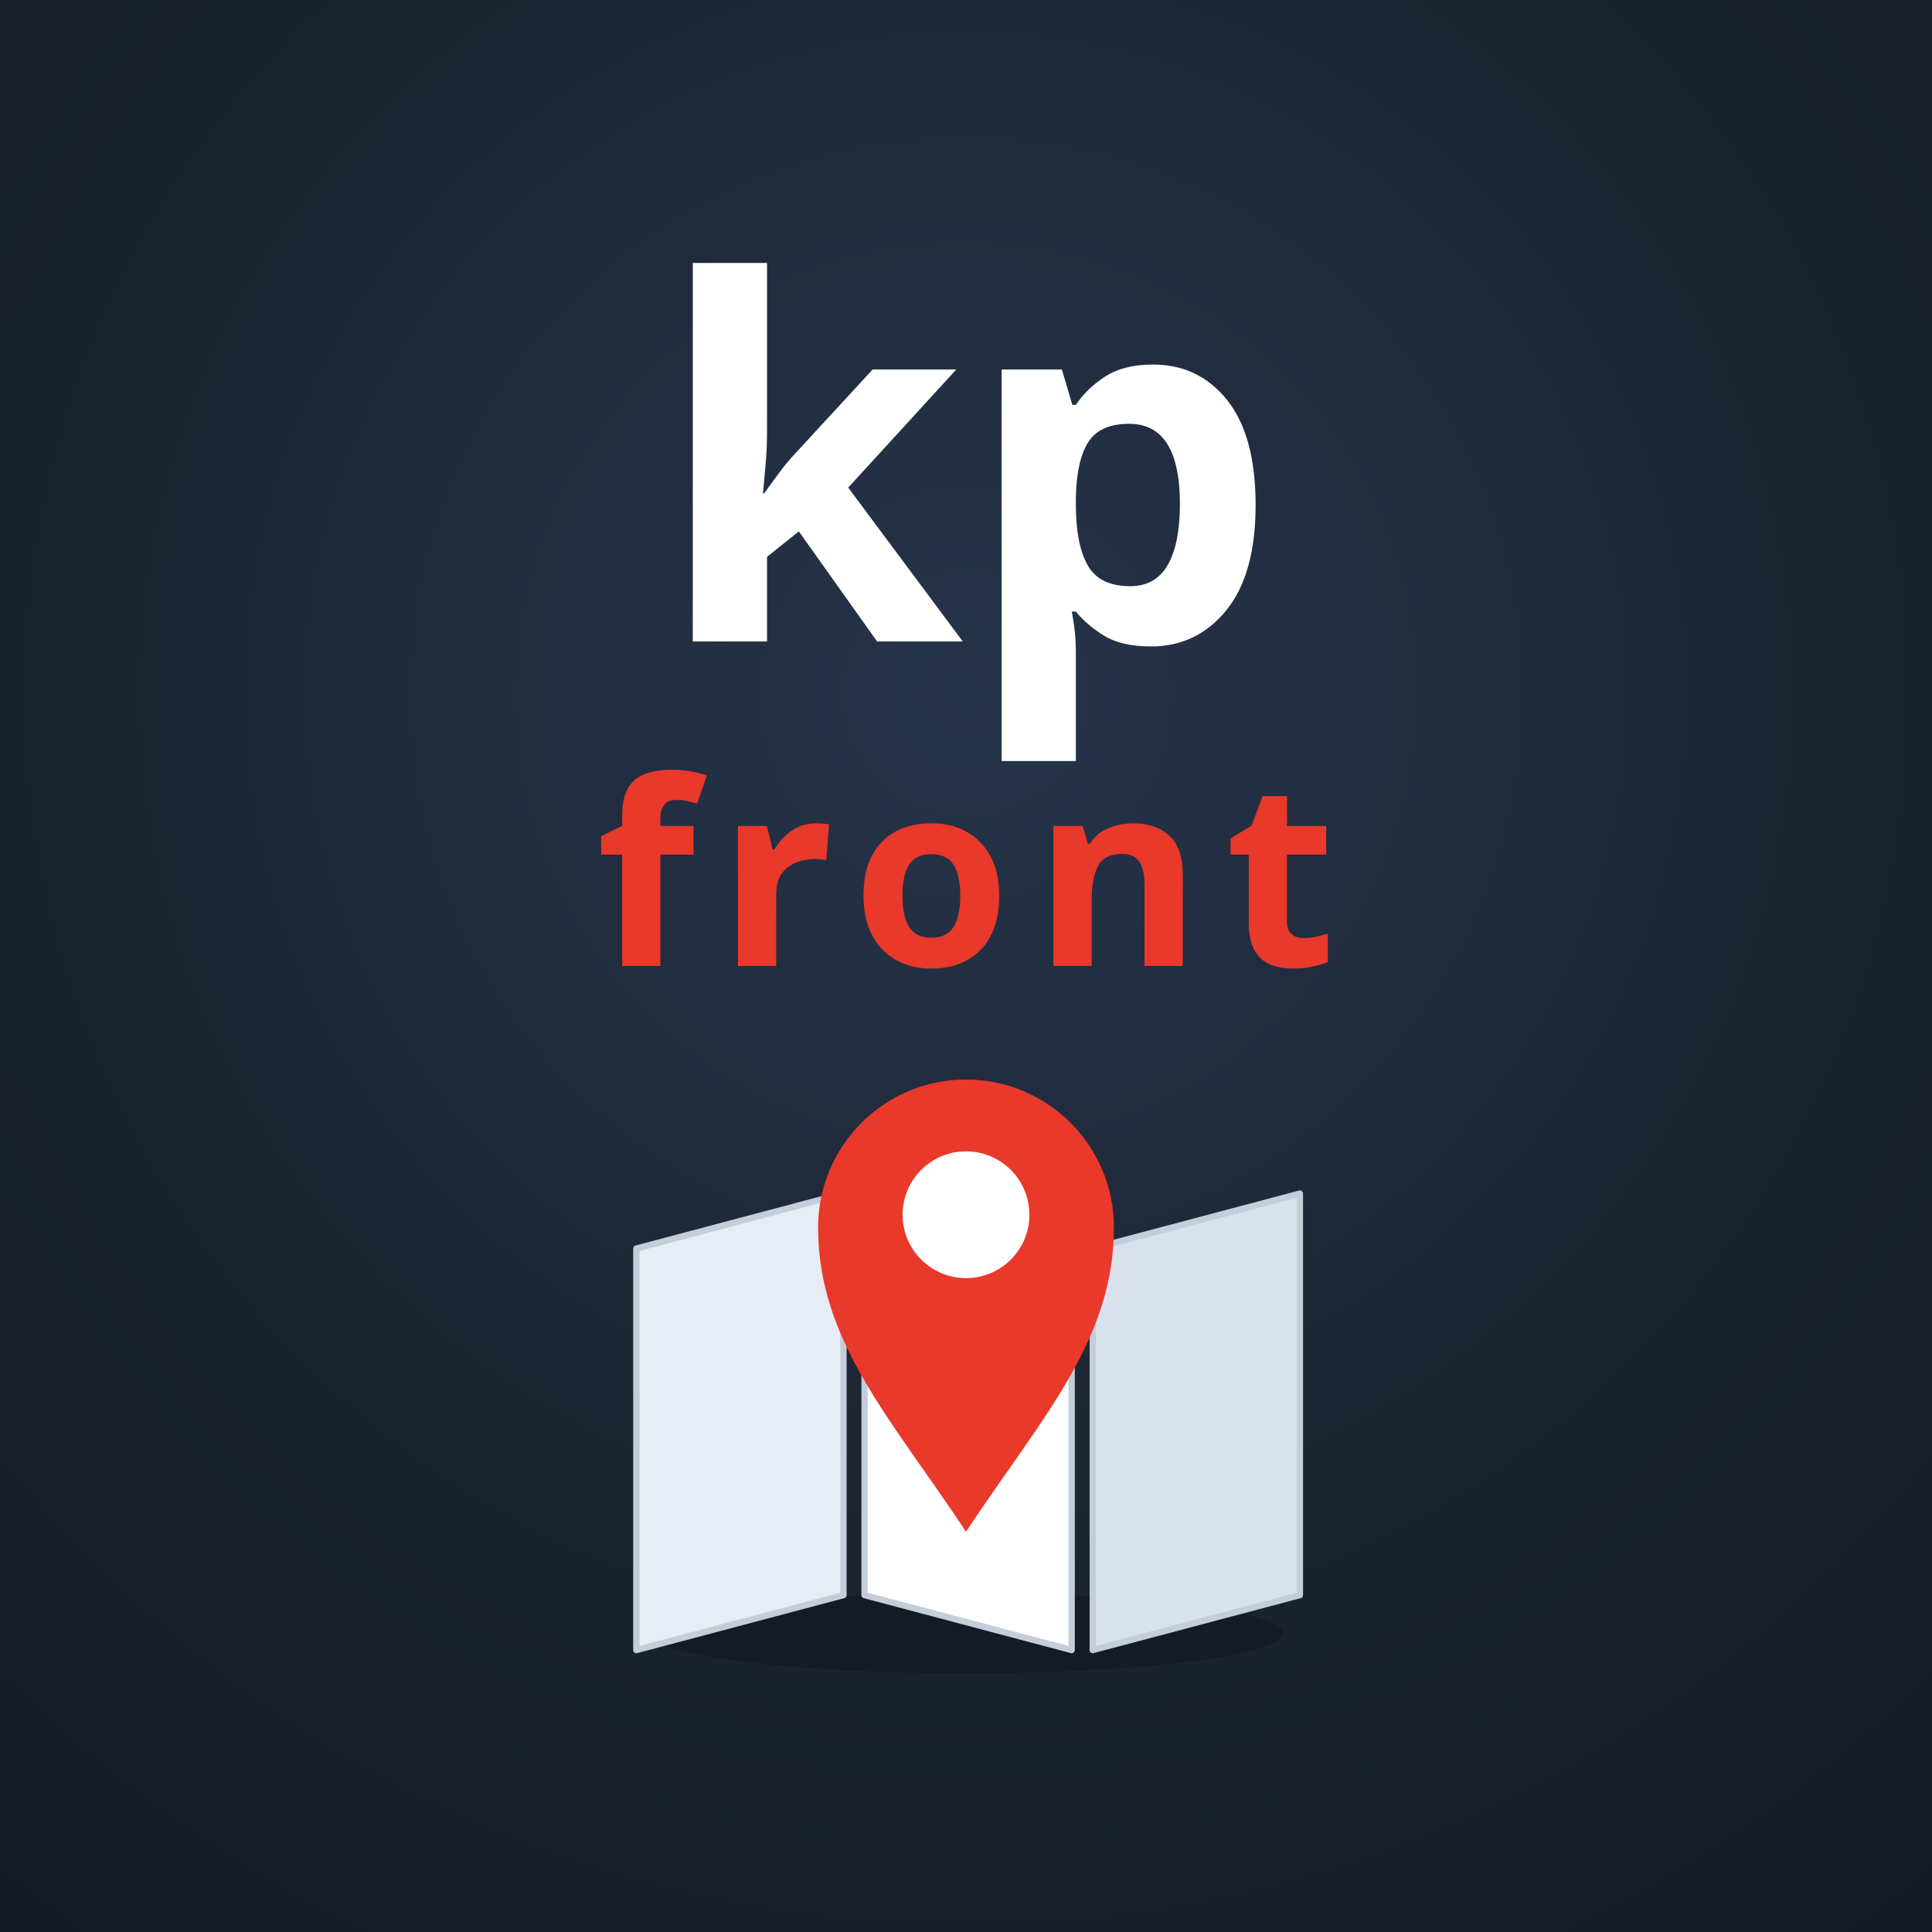
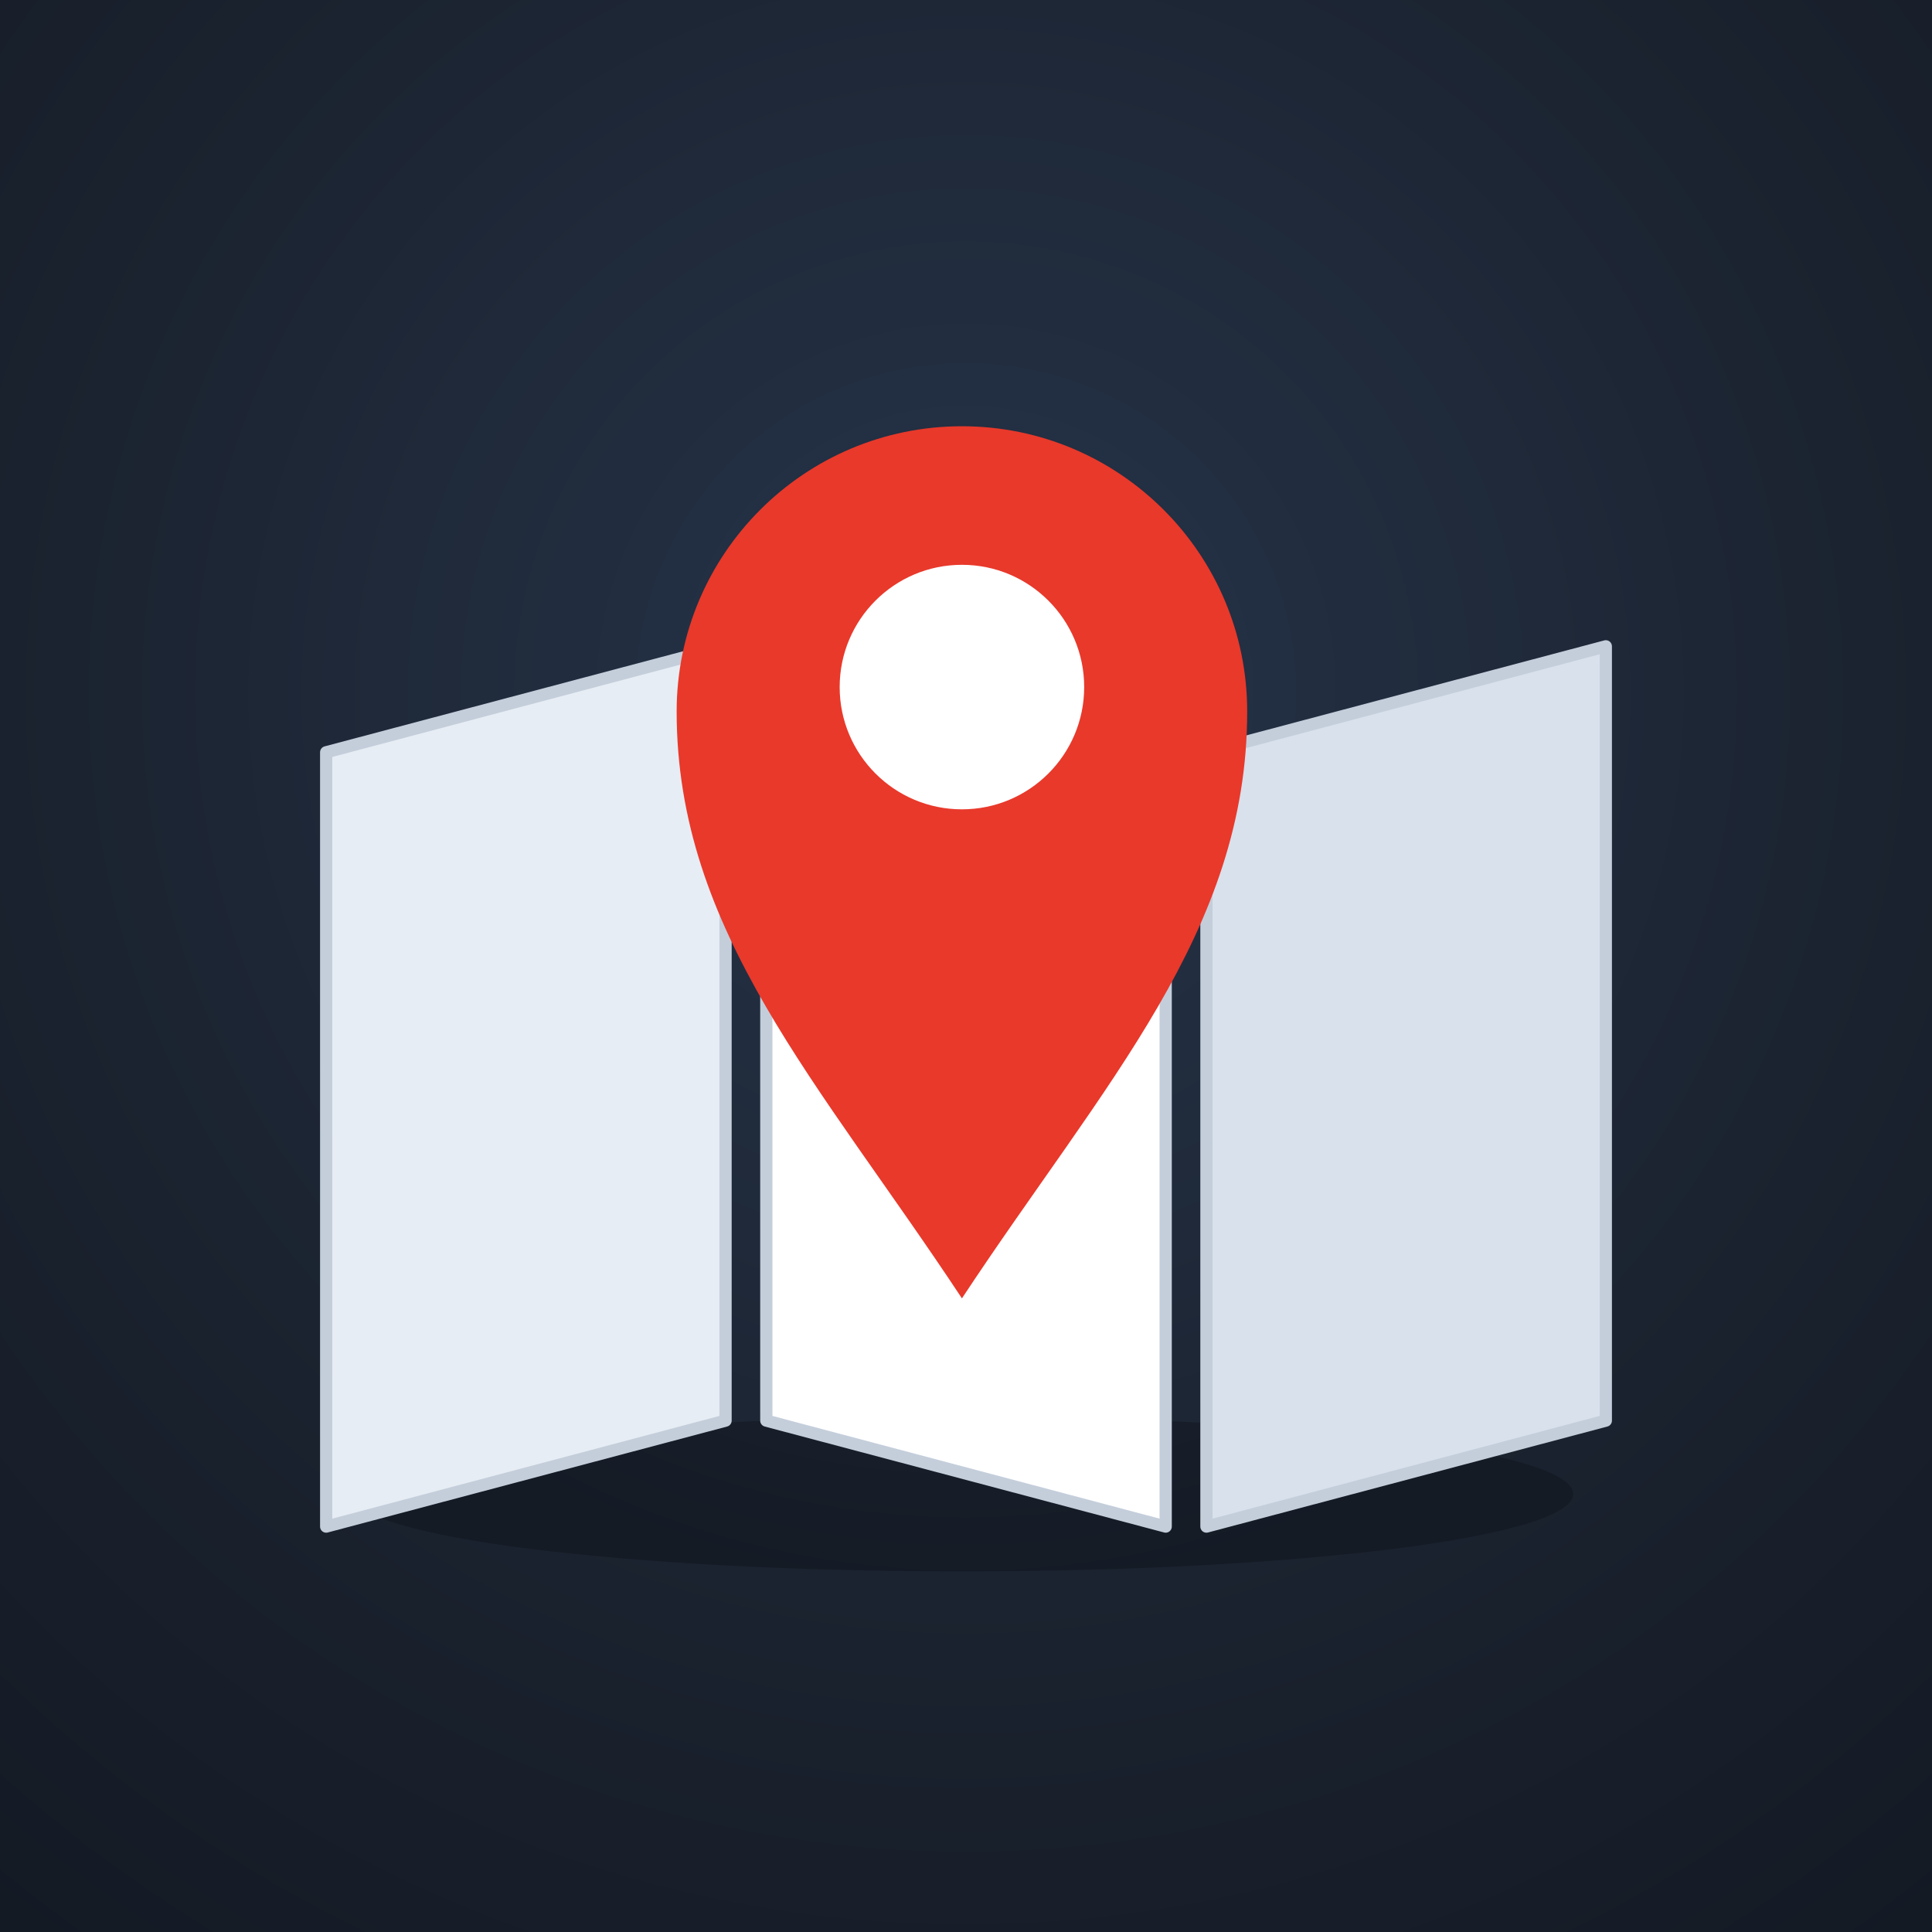
<svg xmlns="http://www.w3.org/2000/svg" width="512" height="512" viewBox="0 0 512 512">
  <defs>
    <radialGradient id="bg" cx="50%" cy="36%" r="80%">
      <stop offset="0%" stop-color="#26344a" />
      <stop offset="58%" stop-color="#1b2330" />
      <stop offset="100%" stop-color="#141a24" />
    </radialGradient>
  </defs>
  <rect width="512" height="512" fill="url(#bg)" />
-   <g transform="translate(256 256) scale(1.0) translate(-256 -262)">
-     <text x="256" y="176" font-family="Avenir Next" font-weight="800" font-size="132" text-anchor="middle" fill="#fff">kp</text>
-     <text x="256" y="262" font-family="Avenir Next" font-weight="600" font-size="68" letter-spacing="6" text-anchor="middle" fill="#e8392b">front</text>
-     <g transform="translate(256 366) scale(0.56) translate(-256 -268)">
-       <ellipse cx="256" cy="398" rx="150" ry="19" fill="#000" opacity="0.22" />
-       <g stroke="#c4cedb" stroke-width="3" stroke-linejoin="round">
-         <polygon points="100,216 198,190 198,380 100,406" fill="#e7edf4" />
-         <polygon points="208,190 306,216 306,406 208,380" fill="#ffffff" />
-         <polygon points="316,216 414,190 414,380 316,406" fill="#d8e1ec" />
-       </g>
-       <path fill="#e8392b" d="M256 350 C221 297 186 260 186 206 A70 70 0 1 1 326 206 C326 260 291 297 256 350 Z" />
-       <circle cx="256" cy="200" r="30" fill="#fff" />
+   <g transform="translate(256 262) scale(1.08) translate(-257 -274)">
+     <ellipse cx="256" cy="398" rx="150" ry="19" fill="#000" opacity="0.22" />
+     <g stroke="#c4cedb" stroke-width="3" stroke-linejoin="round">
+       <polygon points="100,216 198,190 198,380 100,406" fill="#e7edf4" />
+       <polygon points="208,190 306,216 306,406 208,380" fill="#ffffff" />
+       <polygon points="316,216 414,190 414,380 316,406" fill="#d8e1ec" />
    </g>
+     <path fill="#e8392b" d="M256 350 C221 297 186 260 186 206 A70 70 0 1 1 326 206 C326 260 291 297 256 350 Z" />
+     <circle cx="256" cy="200" r="30" fill="#fff" />
  </g>
</svg>
